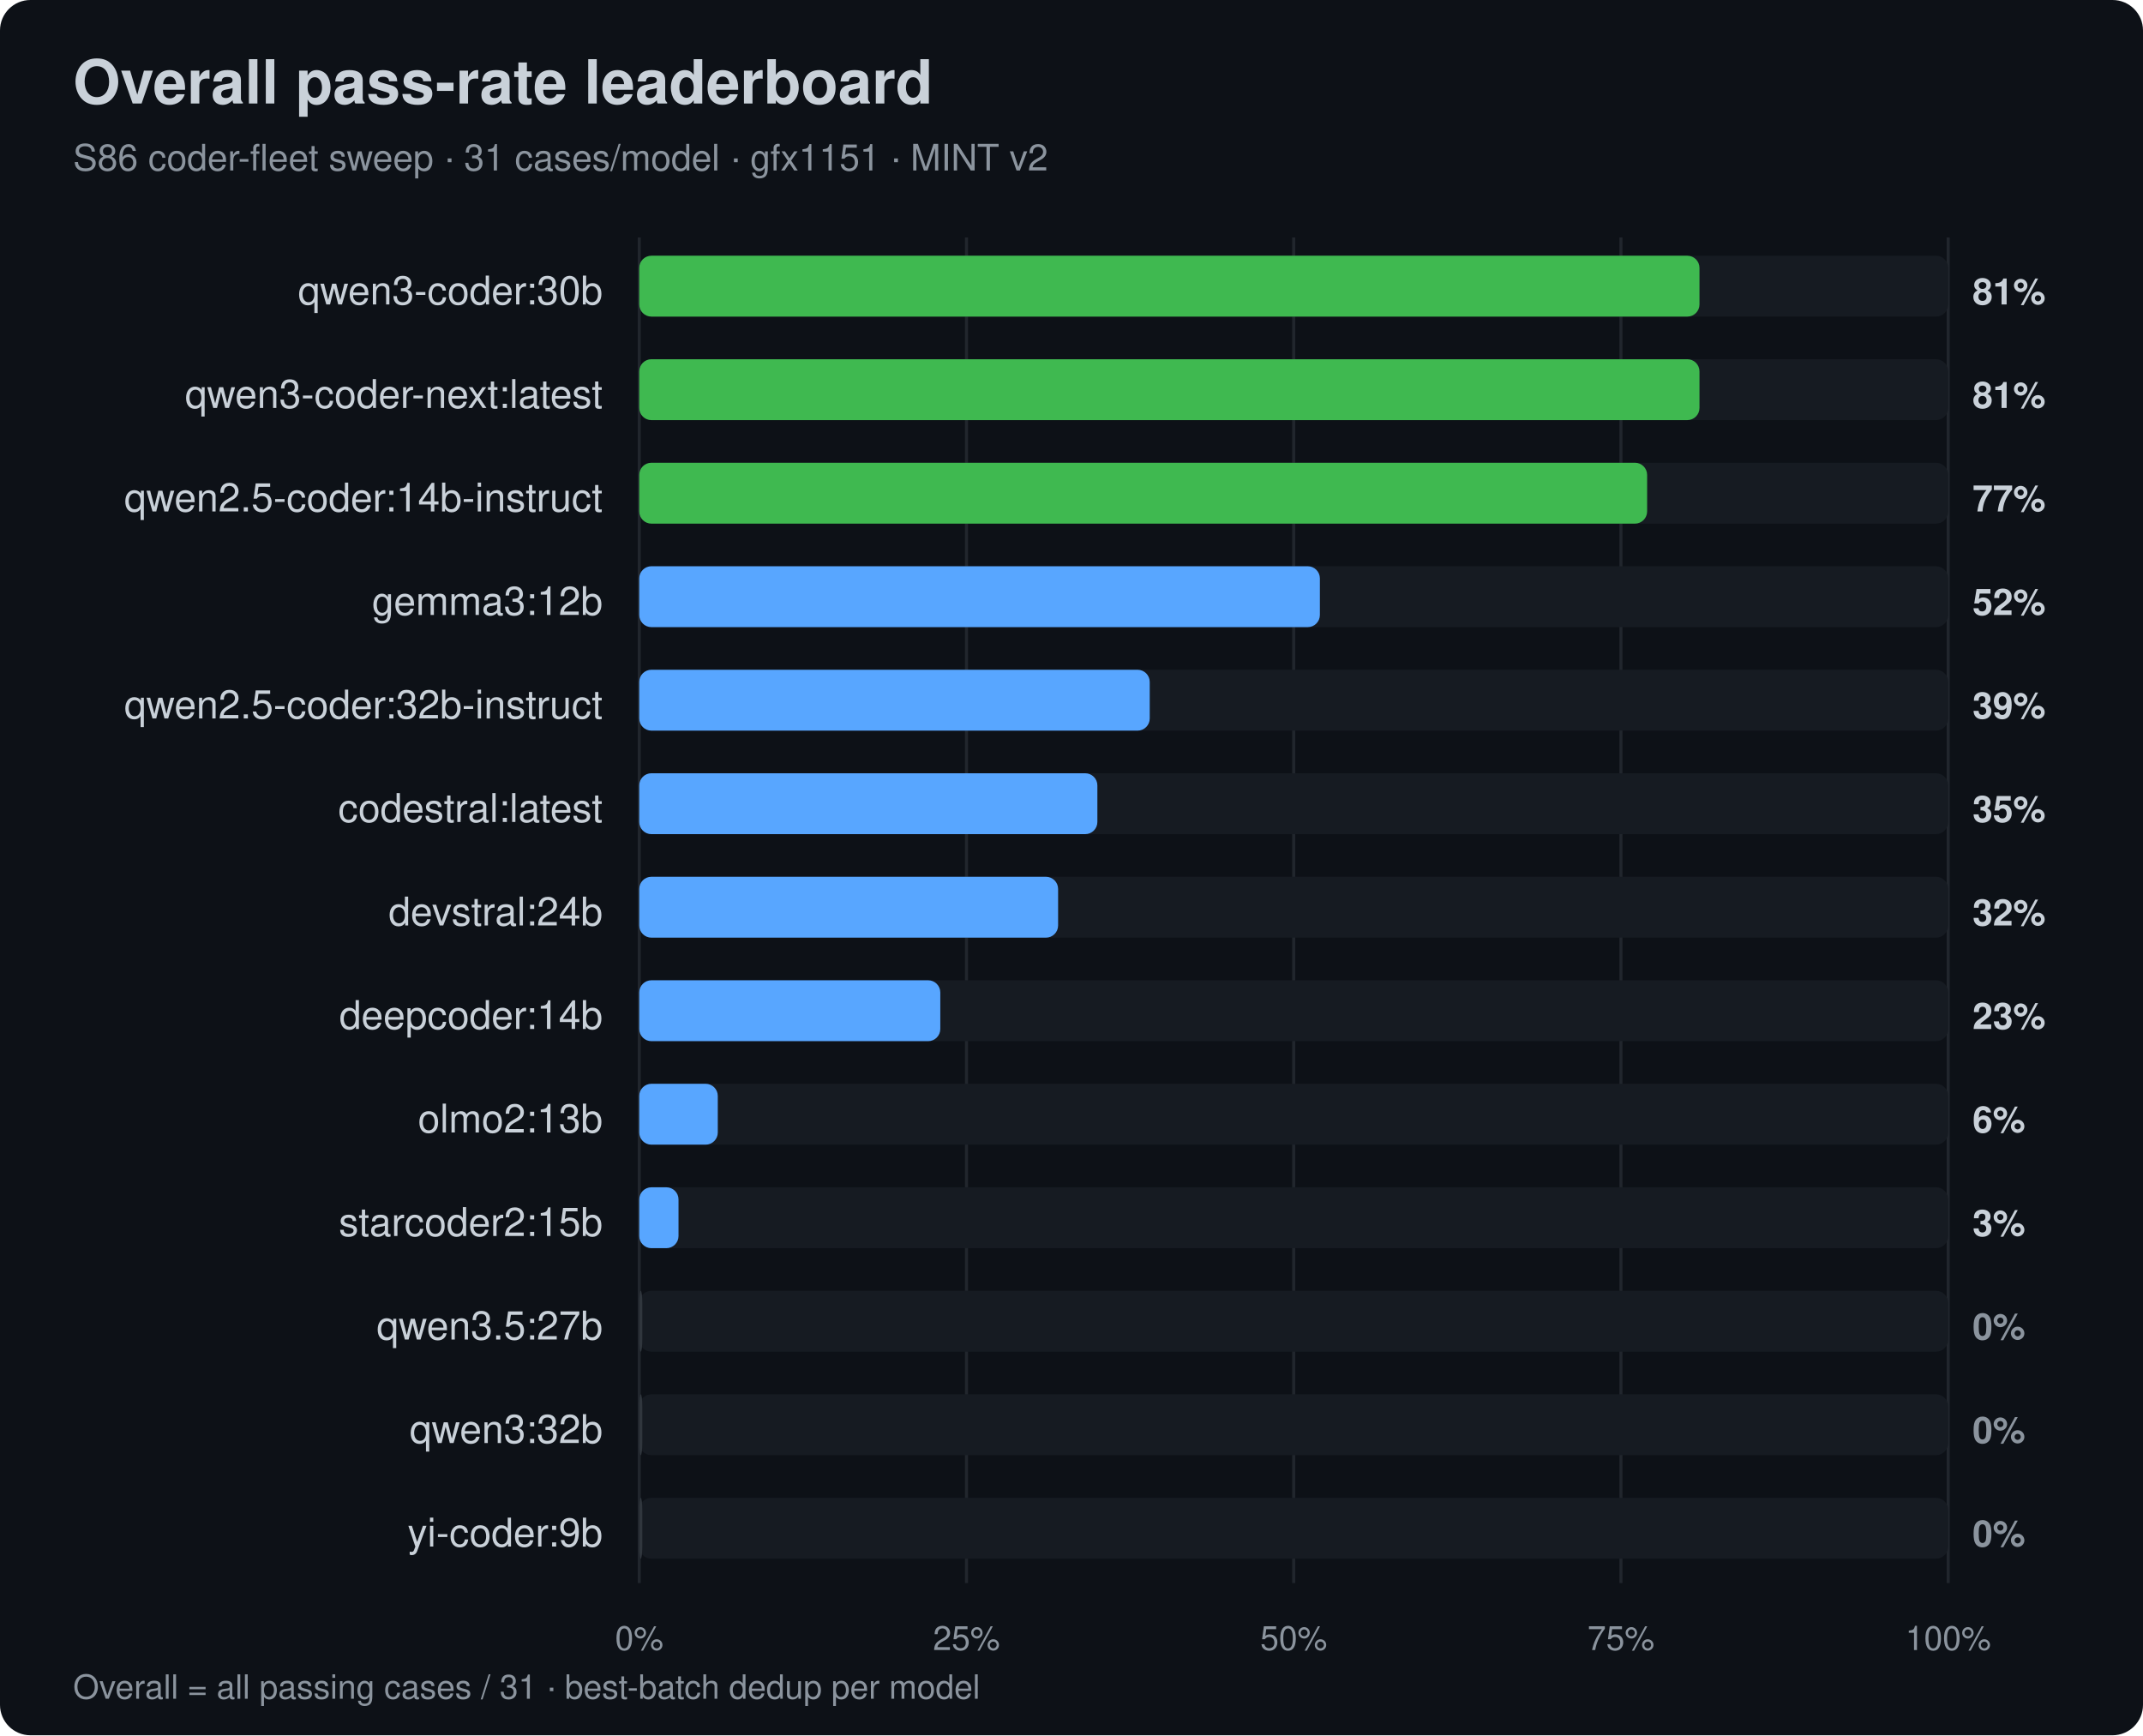
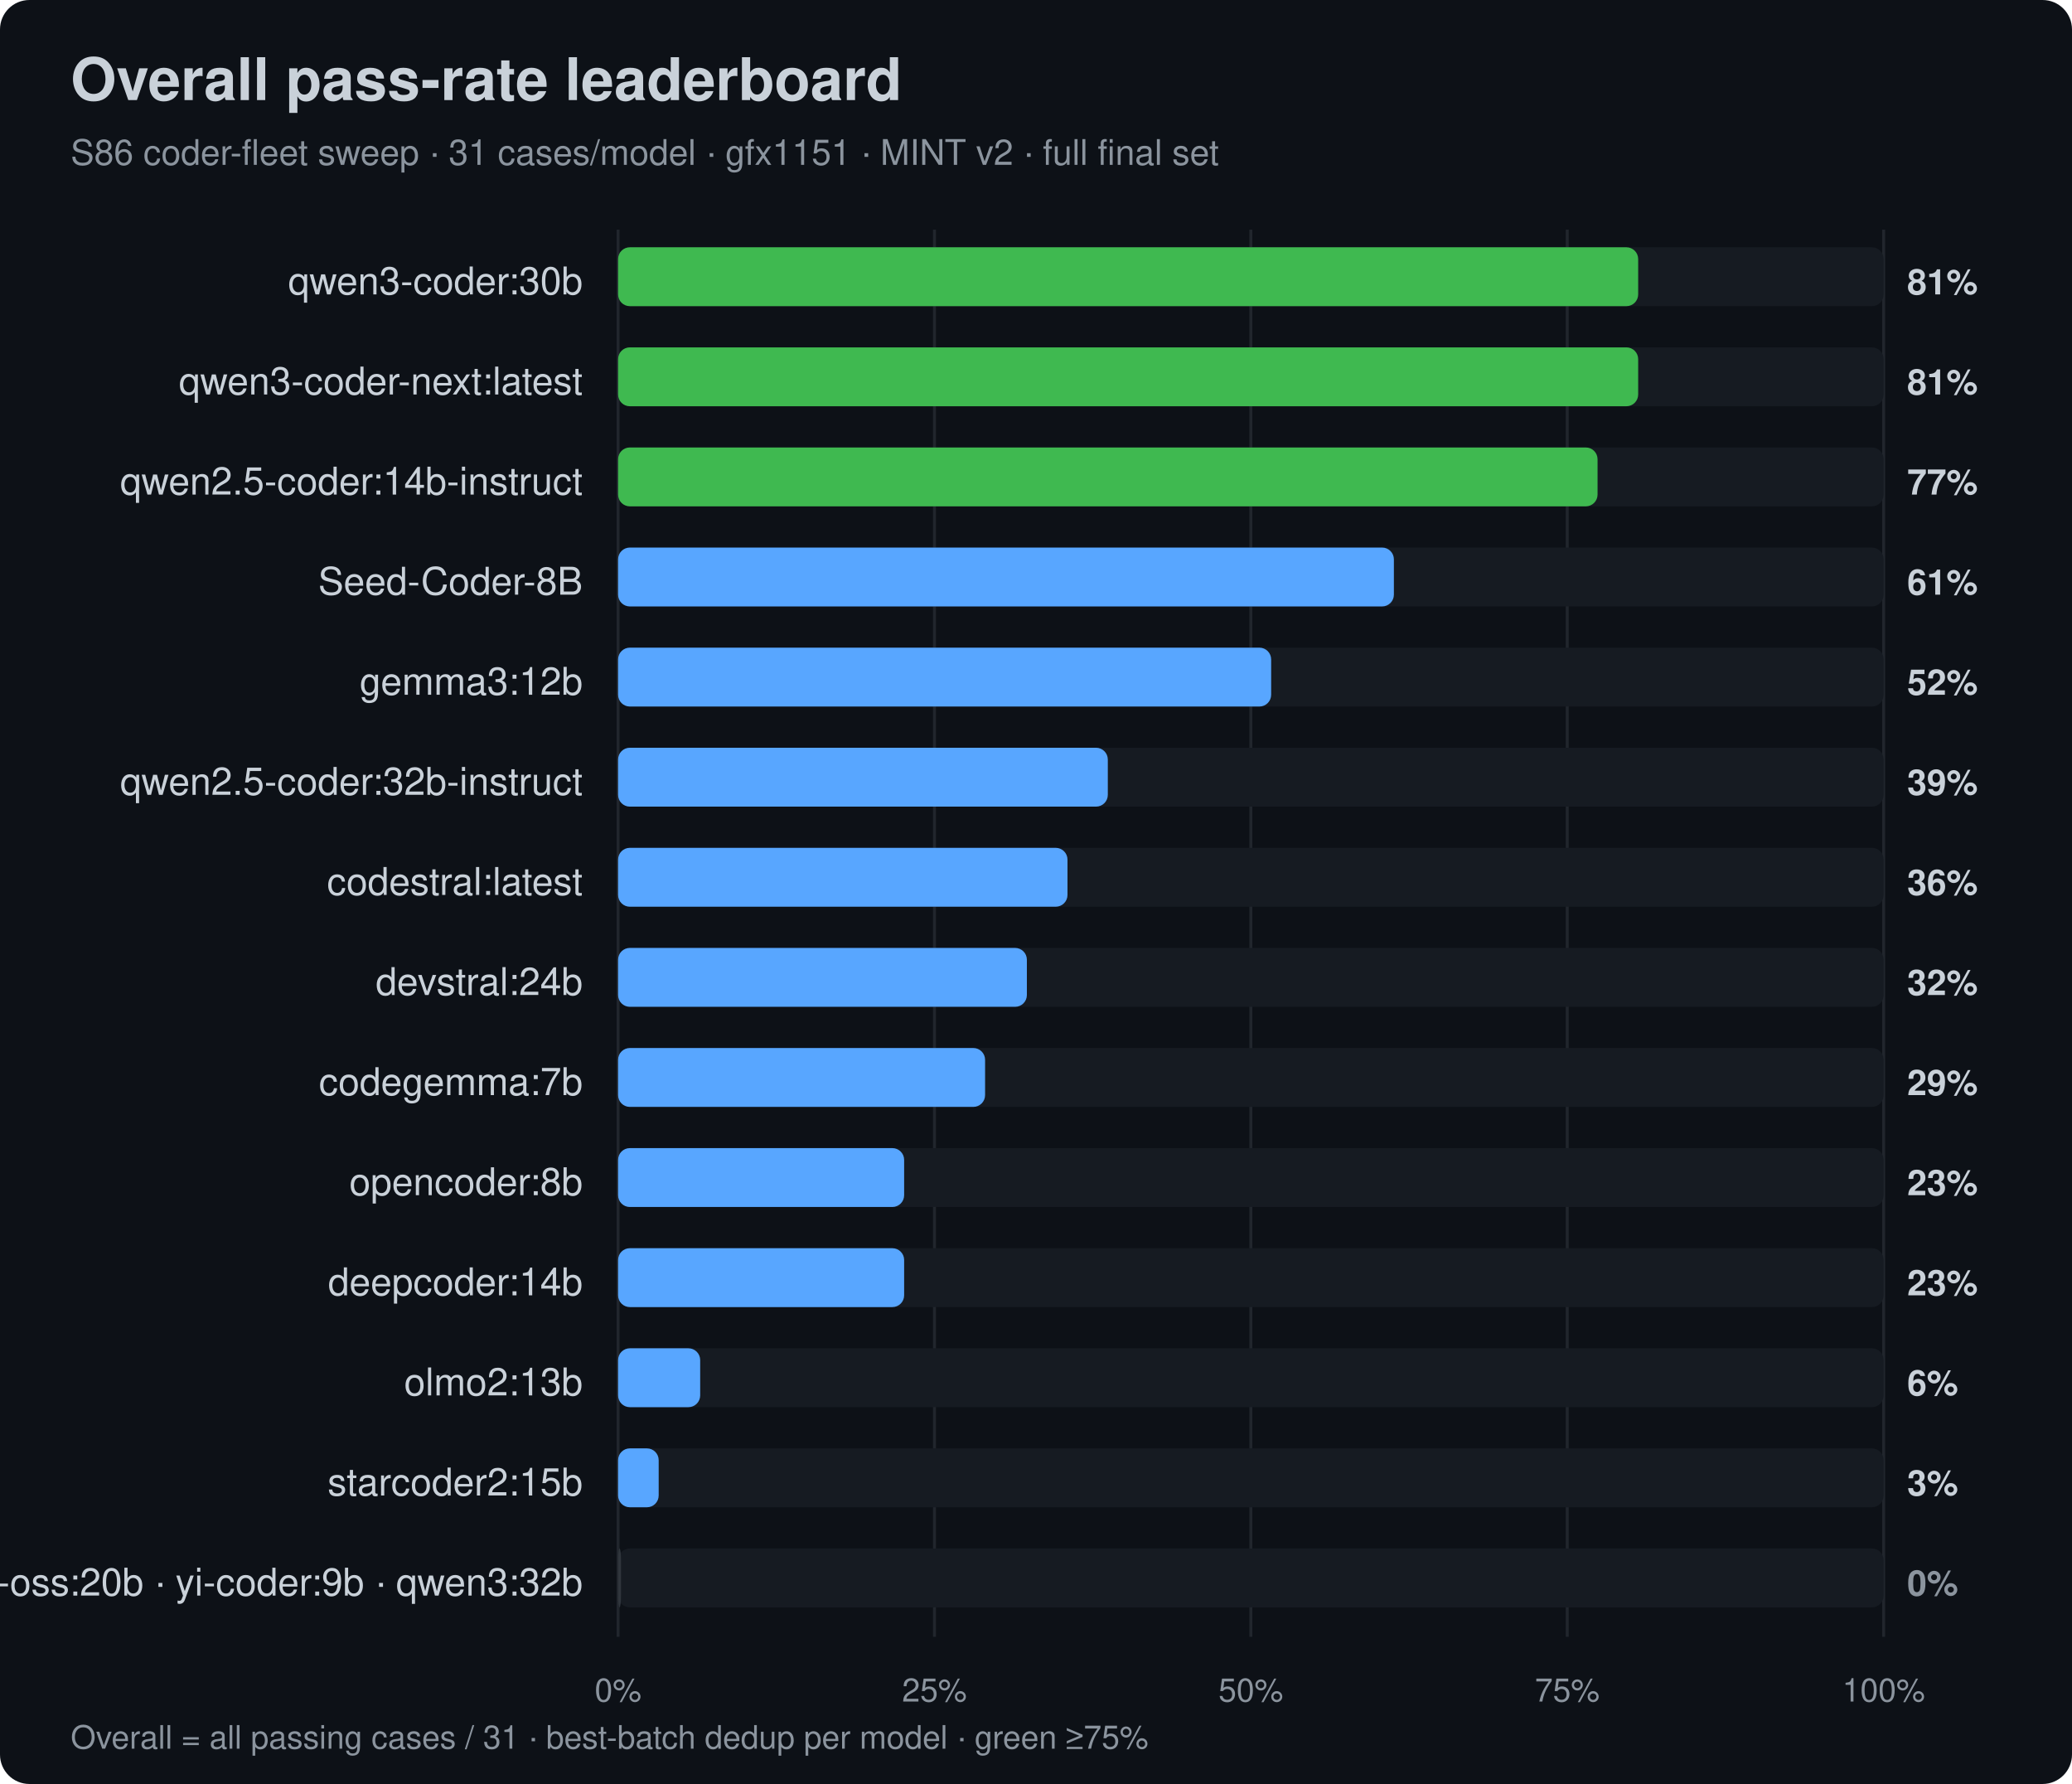
- <svg xmlns="http://www.w3.org/2000/svg" width="704" height="570" viewBox="0 0 704 570" font-family="-apple-system,BlinkMacSystemFont,Segoe UI,Helvetica,Arial,sans-serif">
-   <rect width="704" height="570" rx="10" fill="#0d1117" />
+ <svg xmlns="http://www.w3.org/2000/svg" width="704" height="606" viewBox="0 0 704 606" font-family="-apple-system,BlinkMacSystemFont,Segoe UI,Helvetica,Arial,sans-serif">
+   <rect width="704" height="606" rx="10" fill="#0d1117" />
  <text x="24" y="34" fill="#c9d1d9" font-size="20" font-weight="700">Overall pass-rate leaderboard</text>
-   <text x="24" y="56" fill="#8b949e" font-size="12">S86 coder-fleet sweep · 31 cases/model · gfx1151 · MINT v2</text>
-   <line x1="210.0" y1="78" x2="210.0" y2="520.0" stroke="#21262d" stroke-width="1" />
-   <text x="210.0" y="542.0" fill="#8b949e" font-size="11" text-anchor="middle">0%</text>
-   <line x1="317.5" y1="78" x2="317.5" y2="520.0" stroke="#21262d" stroke-width="1" />
-   <text x="317.5" y="542.0" fill="#8b949e" font-size="11" text-anchor="middle">25%</text>
-   <line x1="425.0" y1="78" x2="425.0" y2="520.0" stroke="#21262d" stroke-width="1" />
-   <text x="425.0" y="542.0" fill="#8b949e" font-size="11" text-anchor="middle">50%</text>
-   <line x1="532.5" y1="78" x2="532.5" y2="520.0" stroke="#21262d" stroke-width="1" />
-   <text x="532.5" y="542.0" fill="#8b949e" font-size="11" text-anchor="middle">75%</text>
-   <line x1="640.0" y1="78" x2="640.0" y2="520.0" stroke="#21262d" stroke-width="1" />
-   <text x="640.0" y="542.0" fill="#8b949e" font-size="11" text-anchor="middle">100%</text>
+   <text x="24" y="56" fill="#8b949e" font-size="12">S86 coder-fleet sweep · 31 cases/model · gfx1151 · MINT v2 · full final set</text>
+   <line x1="210.0" y1="78" x2="210.0" y2="556.0" stroke="#21262d" stroke-width="1" />
+   <text x="210.0" y="578.0" fill="#8b949e" font-size="11" text-anchor="middle">0%</text>
+   <line x1="317.5" y1="78" x2="317.5" y2="556.0" stroke="#21262d" stroke-width="1" />
+   <text x="317.5" y="578.0" fill="#8b949e" font-size="11" text-anchor="middle">25%</text>
+   <line x1="425.0" y1="78" x2="425.0" y2="556.0" stroke="#21262d" stroke-width="1" />
+   <text x="425.0" y="578.0" fill="#8b949e" font-size="11" text-anchor="middle">50%</text>
+   <line x1="532.5" y1="78" x2="532.5" y2="556.0" stroke="#21262d" stroke-width="1" />
+   <text x="532.5" y="578.0" fill="#8b949e" font-size="11" text-anchor="middle">75%</text>
+   <line x1="640.0" y1="78" x2="640.0" y2="556.0" stroke="#21262d" stroke-width="1" />
+   <text x="640.0" y="578.0" fill="#8b949e" font-size="11" text-anchor="middle">100%</text>
  <text x="198" y="100.0" fill="#c9d1d9" font-size="13" text-anchor="end">qwen3-coder:30b</text>
  <rect x="210" y="84.0" width="430" height="20" rx="4" fill="#161b22" />
-   <rect x="210" y="84.0" width="348.3" height="20" rx="4" fill="#3fb950" />
+   <rect x="210" y="84.0" width="346.6" height="20" rx="4" fill="#3fb950" />
  <text x="648" y="100.0" fill="#c9d1d9" font-size="12" font-weight="600">81%</text>
  <text x="198" y="134.0" fill="#c9d1d9" font-size="13" text-anchor="end">qwen3-coder-next:latest</text>
  <rect x="210" y="118.0" width="430" height="20" rx="4" fill="#161b22" />
-   <rect x="210" y="118.0" width="348.3" height="20" rx="4" fill="#3fb950" />
+   <rect x="210" y="118.0" width="346.6" height="20" rx="4" fill="#3fb950" />
  <text x="648" y="134.0" fill="#c9d1d9" font-size="12" font-weight="600">81%</text>
  <text x="198" y="168.0" fill="#c9d1d9" font-size="13" text-anchor="end">qwen2.5-coder:14b-instruct</text>
  <rect x="210" y="152.0" width="430" height="20" rx="4" fill="#161b22" />
-   <rect x="210" y="152.0" width="331.1" height="20" rx="4" fill="#3fb950" />
+   <rect x="210" y="152.0" width="332.8" height="20" rx="4" fill="#3fb950" />
  <text x="648" y="168.0" fill="#c9d1d9" font-size="12" font-weight="600">77%</text>
-   <text x="198" y="202.0" fill="#c9d1d9" font-size="13" text-anchor="end">gemma3:12b</text>
+   <text x="198" y="202.0" fill="#c9d1d9" font-size="13" text-anchor="end">Seed-Coder-8B</text>
  <rect x="210" y="186.0" width="430" height="20" rx="4" fill="#161b22" />
-   <rect x="210" y="186.0" width="223.6" height="20" rx="4" fill="#58a6ff" />
-   <text x="648" y="202.0" fill="#c9d1d9" font-size="12" font-weight="600">52%</text>
-   <text x="198" y="236.0" fill="#c9d1d9" font-size="13" text-anchor="end">qwen2.5-coder:32b-instruct</text>
+   <rect x="210" y="186.0" width="263.6" height="20" rx="4" fill="#58a6ff" />
+   <text x="648" y="202.0" fill="#c9d1d9" font-size="12" font-weight="600">61%</text>
+   <text x="198" y="236.0" fill="#c9d1d9" font-size="13" text-anchor="end">gemma3:12b</text>
  <rect x="210" y="220.0" width="430" height="20" rx="4" fill="#161b22" />
-   <rect x="210" y="220.0" width="167.7" height="20" rx="4" fill="#58a6ff" />
-   <text x="648" y="236.0" fill="#c9d1d9" font-size="12" font-weight="600">39%</text>
-   <text x="198" y="270.0" fill="#c9d1d9" font-size="13" text-anchor="end">codestral:latest</text>
+   <rect x="210" y="220.0" width="221.9" height="20" rx="4" fill="#58a6ff" />
+   <text x="648" y="236.0" fill="#c9d1d9" font-size="12" font-weight="600">52%</text>
+   <text x="198" y="270.0" fill="#c9d1d9" font-size="13" text-anchor="end">qwen2.5-coder:32b-instruct</text>
  <rect x="210" y="254.0" width="430" height="20" rx="4" fill="#161b22" />
-   <rect x="210" y="254.0" width="150.5" height="20" rx="4" fill="#58a6ff" />
-   <text x="648" y="270.0" fill="#c9d1d9" font-size="12" font-weight="600">35%</text>
-   <text x="198" y="304.0" fill="#c9d1d9" font-size="13" text-anchor="end">devstral:24b</text>
+   <rect x="210" y="254.0" width="166.4" height="20" rx="4" fill="#58a6ff" />
+   <text x="648" y="270.0" fill="#c9d1d9" font-size="12" font-weight="600">39%</text>
+   <text x="198" y="304.0" fill="#c9d1d9" font-size="13" text-anchor="end">codestral:latest</text>
  <rect x="210" y="288.0" width="430" height="20" rx="4" fill="#161b22" />
-   <rect x="210" y="288.0" width="137.6" height="20" rx="4" fill="#58a6ff" />
-   <text x="648" y="304.0" fill="#c9d1d9" font-size="12" font-weight="600">32%</text>
-   <text x="198" y="338.0" fill="#c9d1d9" font-size="13" text-anchor="end">deepcoder:14b</text>
+   <rect x="210" y="288.0" width="152.7" height="20" rx="4" fill="#58a6ff" />
+   <text x="648" y="304.0" fill="#c9d1d9" font-size="12" font-weight="600">36%</text>
+   <text x="198" y="338.0" fill="#c9d1d9" font-size="13" text-anchor="end">devstral:24b</text>
  <rect x="210" y="322.0" width="430" height="20" rx="4" fill="#161b22" />
-   <rect x="210" y="322.0" width="98.9" height="20" rx="4" fill="#58a6ff" />
-   <text x="648" y="338.0" fill="#c9d1d9" font-size="12" font-weight="600">23%</text>
-   <text x="198" y="372.0" fill="#c9d1d9" font-size="13" text-anchor="end">olmo2:13b</text>
+   <rect x="210" y="322.0" width="138.9" height="20" rx="4" fill="#58a6ff" />
+   <text x="648" y="338.0" fill="#c9d1d9" font-size="12" font-weight="600">32%</text>
+   <text x="198" y="372.0" fill="#c9d1d9" font-size="13" text-anchor="end">codegemma:7b</text>
  <rect x="210" y="356.0" width="430" height="20" rx="4" fill="#161b22" />
-   <rect x="210" y="356.0" width="25.8" height="20" rx="4" fill="#58a6ff" />
-   <text x="648" y="372.0" fill="#c9d1d9" font-size="12" font-weight="600">6%</text>
-   <text x="198" y="406.0" fill="#c9d1d9" font-size="13" text-anchor="end">starcoder2:15b</text>
+   <rect x="210" y="356.0" width="124.7" height="20" rx="4" fill="#58a6ff" />
+   <text x="648" y="372.0" fill="#c9d1d9" font-size="12" font-weight="600">29%</text>
+   <text x="198" y="406.0" fill="#c9d1d9" font-size="13" text-anchor="end">opencoder:8b</text>
  <rect x="210" y="390.0" width="430" height="20" rx="4" fill="#161b22" />
-   <rect x="210" y="390.0" width="12.9" height="20" rx="4" fill="#58a6ff" />
-   <text x="648" y="406.0" fill="#c9d1d9" font-size="12" font-weight="600">3%</text>
-   <text x="198" y="440.0" fill="#c9d1d9" font-size="13" text-anchor="end">qwen3.5:27b</text>
+   <rect x="210" y="390.0" width="97.2" height="20" rx="4" fill="#58a6ff" />
+   <text x="648" y="406.0" fill="#c9d1d9" font-size="12" font-weight="600">23%</text>
+   <text x="198" y="440.0" fill="#c9d1d9" font-size="13" text-anchor="end">deepcoder:14b</text>
  <rect x="210" y="424.0" width="430" height="20" rx="4" fill="#161b22" />
-   <rect x="210" y="424.0" width="1.0" height="20" rx="4" fill="#30363d" />
-   <text x="648" y="440.0" fill="#8b949e" font-size="12" font-weight="600">0%</text>
-   <text x="198" y="474.0" fill="#c9d1d9" font-size="13" text-anchor="end">qwen3:32b</text>
+   <rect x="210" y="424.0" width="97.2" height="20" rx="4" fill="#58a6ff" />
+   <text x="648" y="440.0" fill="#c9d1d9" font-size="12" font-weight="600">23%</text>
+   <text x="198" y="474.0" fill="#c9d1d9" font-size="13" text-anchor="end">olmo2:13b</text>
  <rect x="210" y="458.0" width="430" height="20" rx="4" fill="#161b22" />
-   <rect x="210" y="458.0" width="1.0" height="20" rx="4" fill="#30363d" />
-   <text x="648" y="474.0" fill="#8b949e" font-size="12" font-weight="600">0%</text>
-   <text x="198" y="508.0" fill="#c9d1d9" font-size="13" text-anchor="end">yi-coder:9b</text>
+   <rect x="210" y="458.0" width="27.9" height="20" rx="4" fill="#58a6ff" />
+   <text x="648" y="474.0" fill="#c9d1d9" font-size="12" font-weight="600">6%</text>
+   <text x="198" y="508.0" fill="#c9d1d9" font-size="13" text-anchor="end">starcoder2:15b</text>
  <rect x="210" y="492.0" width="430" height="20" rx="4" fill="#161b22" />
-   <rect x="210" y="492.0" width="1.0" height="20" rx="4" fill="#30363d" />
-   <text x="648" y="508.0" fill="#8b949e" font-size="12" font-weight="600">0%</text>
-   <text x="24" y="558" fill="#8b949e" font-size="11">Overall = all passing cases / 31 · best-batch dedup per model</text>
+   <rect x="210" y="492.0" width="13.8" height="20" rx="4" fill="#58a6ff" />
+   <text x="648" y="508.0" fill="#c9d1d9" font-size="12" font-weight="600">3%</text>
+   <text x="198" y="542.0" fill="#c9d1d9" font-size="13" text-anchor="end">qwen3.5:27b · gpt-oss:20b · yi-coder:9b · qwen3:32b</text>
+   <rect x="210" y="526.0" width="430" height="20" rx="4" fill="#161b22" />
+   <rect x="210" y="526.0" width="1.0" height="20" rx="4" fill="#30363d" />
+   <text x="648" y="542.0" fill="#8b949e" font-size="12" font-weight="600">0%</text>
+   <text x="24" y="594" fill="#8b949e" font-size="11">Overall = all passing cases / 31 · best-batch dedup per model · green ≥75%</text>
</svg>
